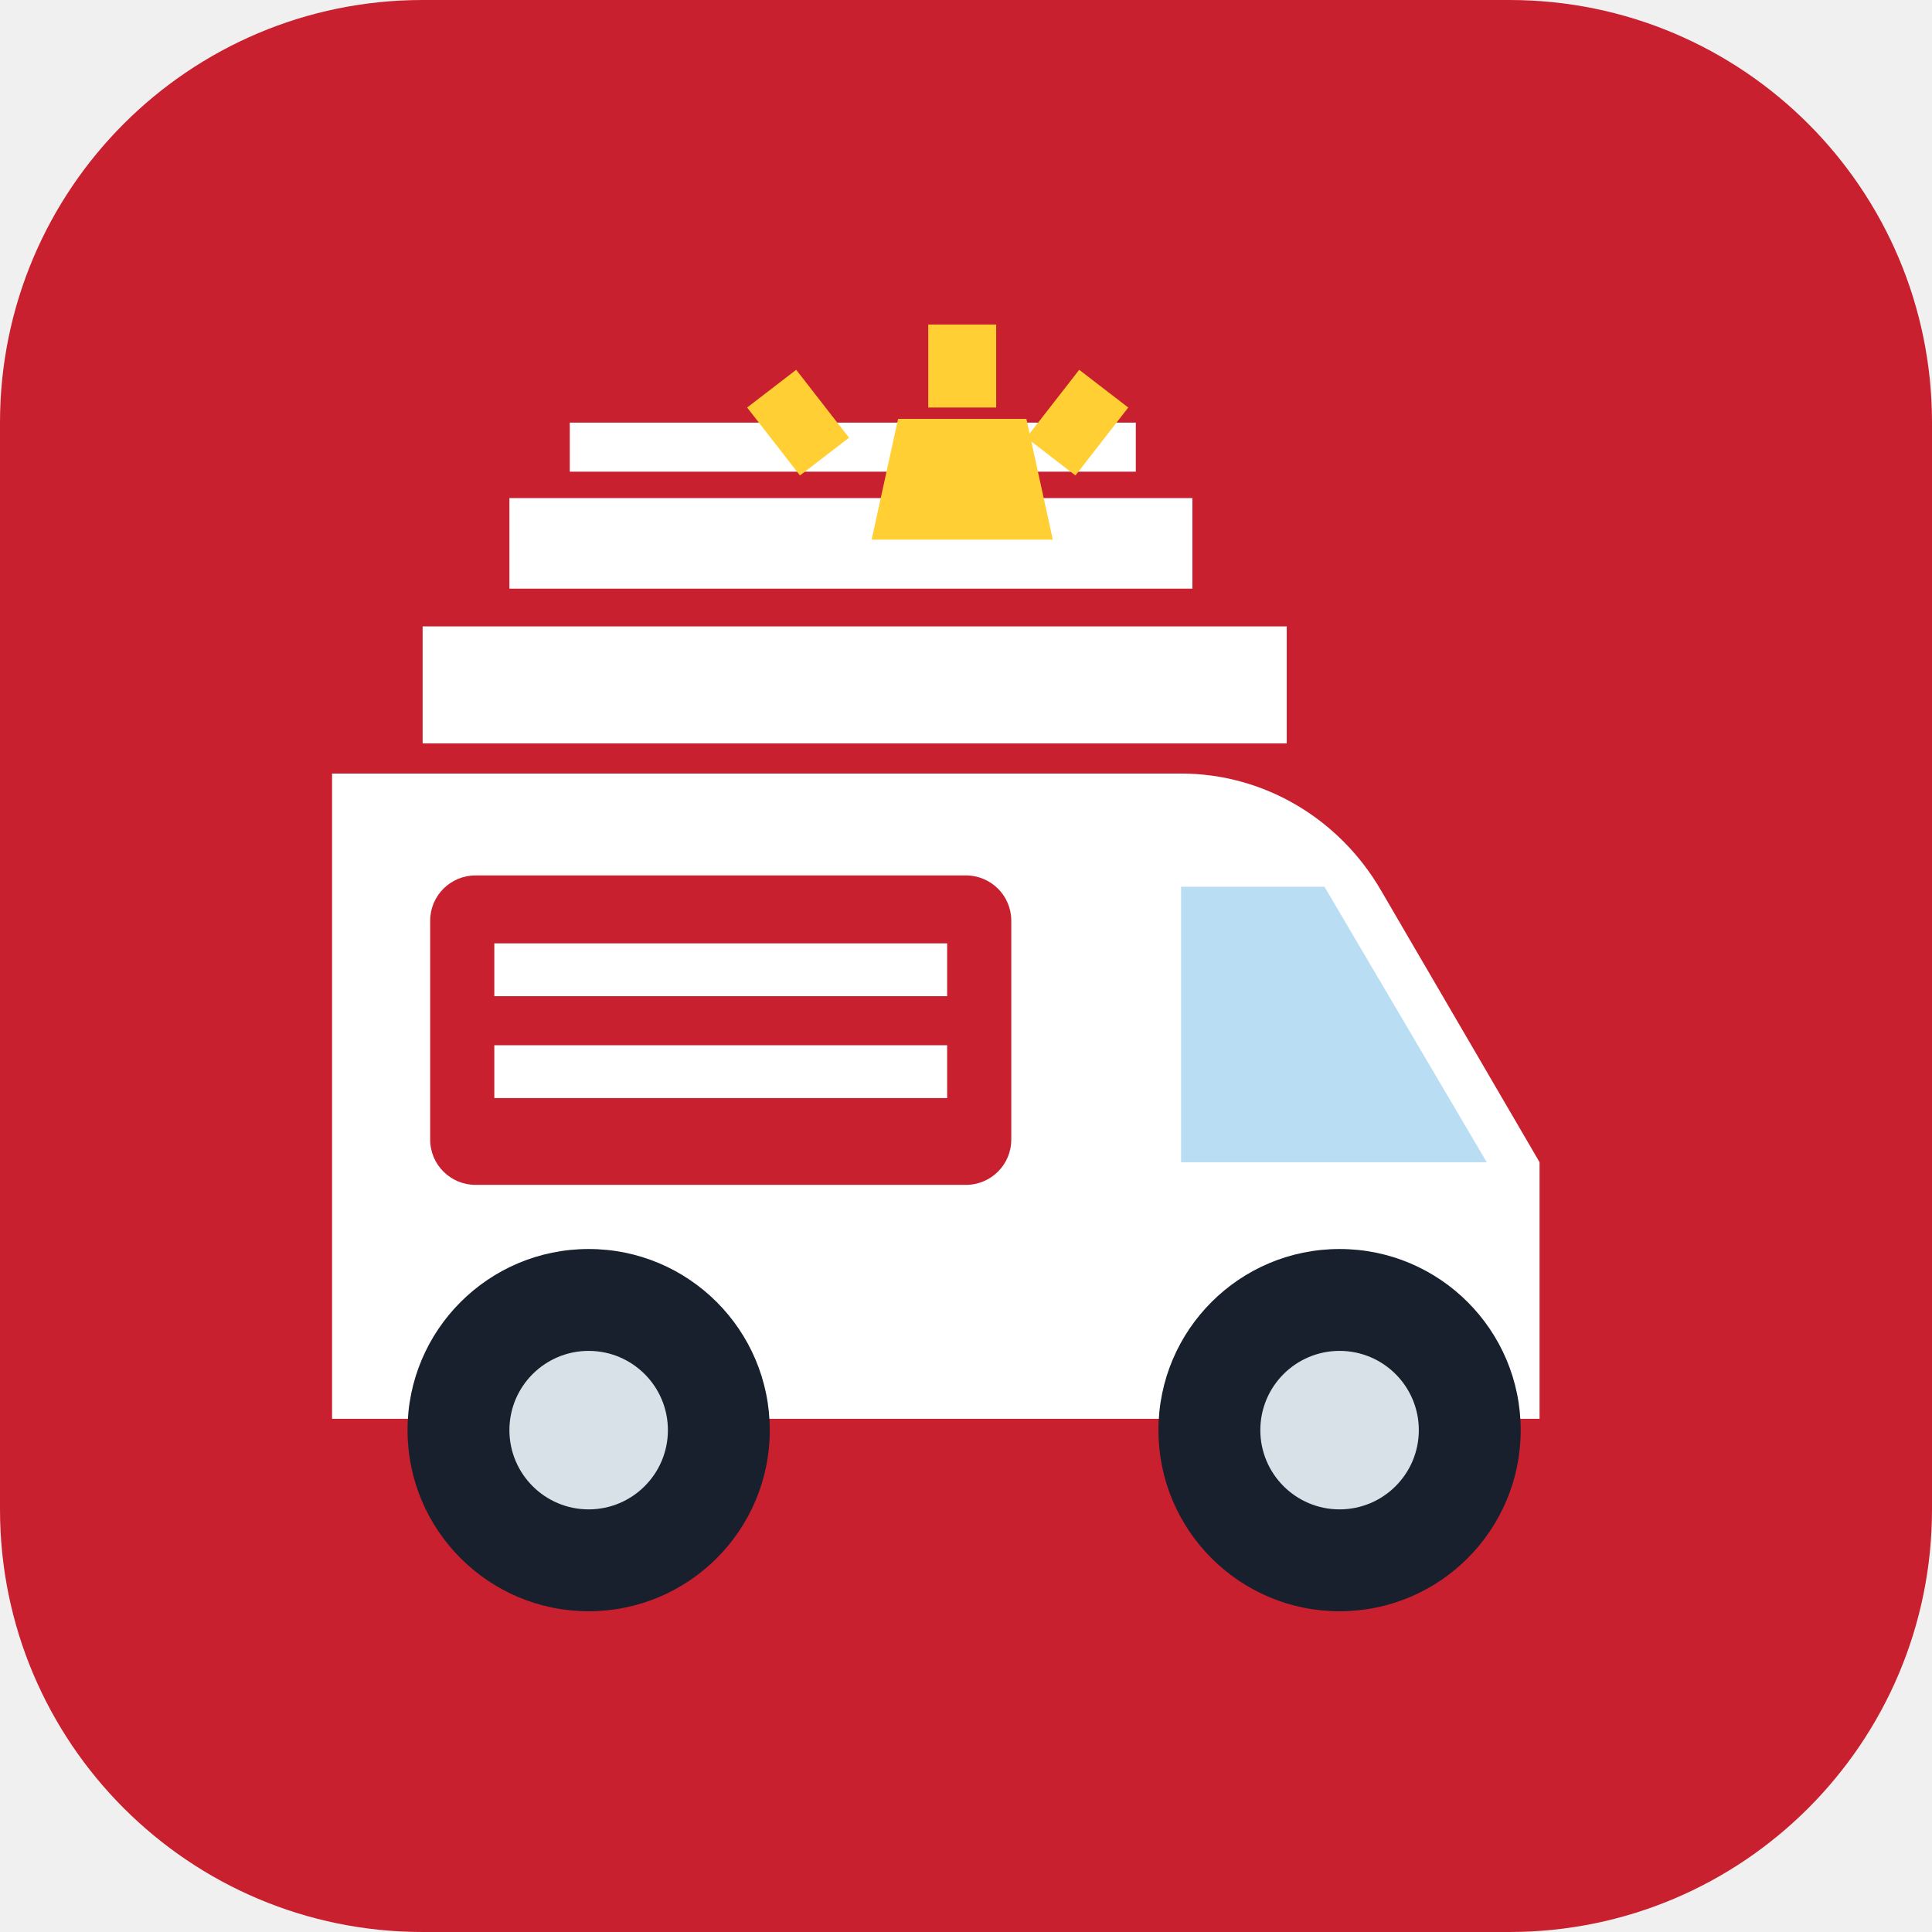
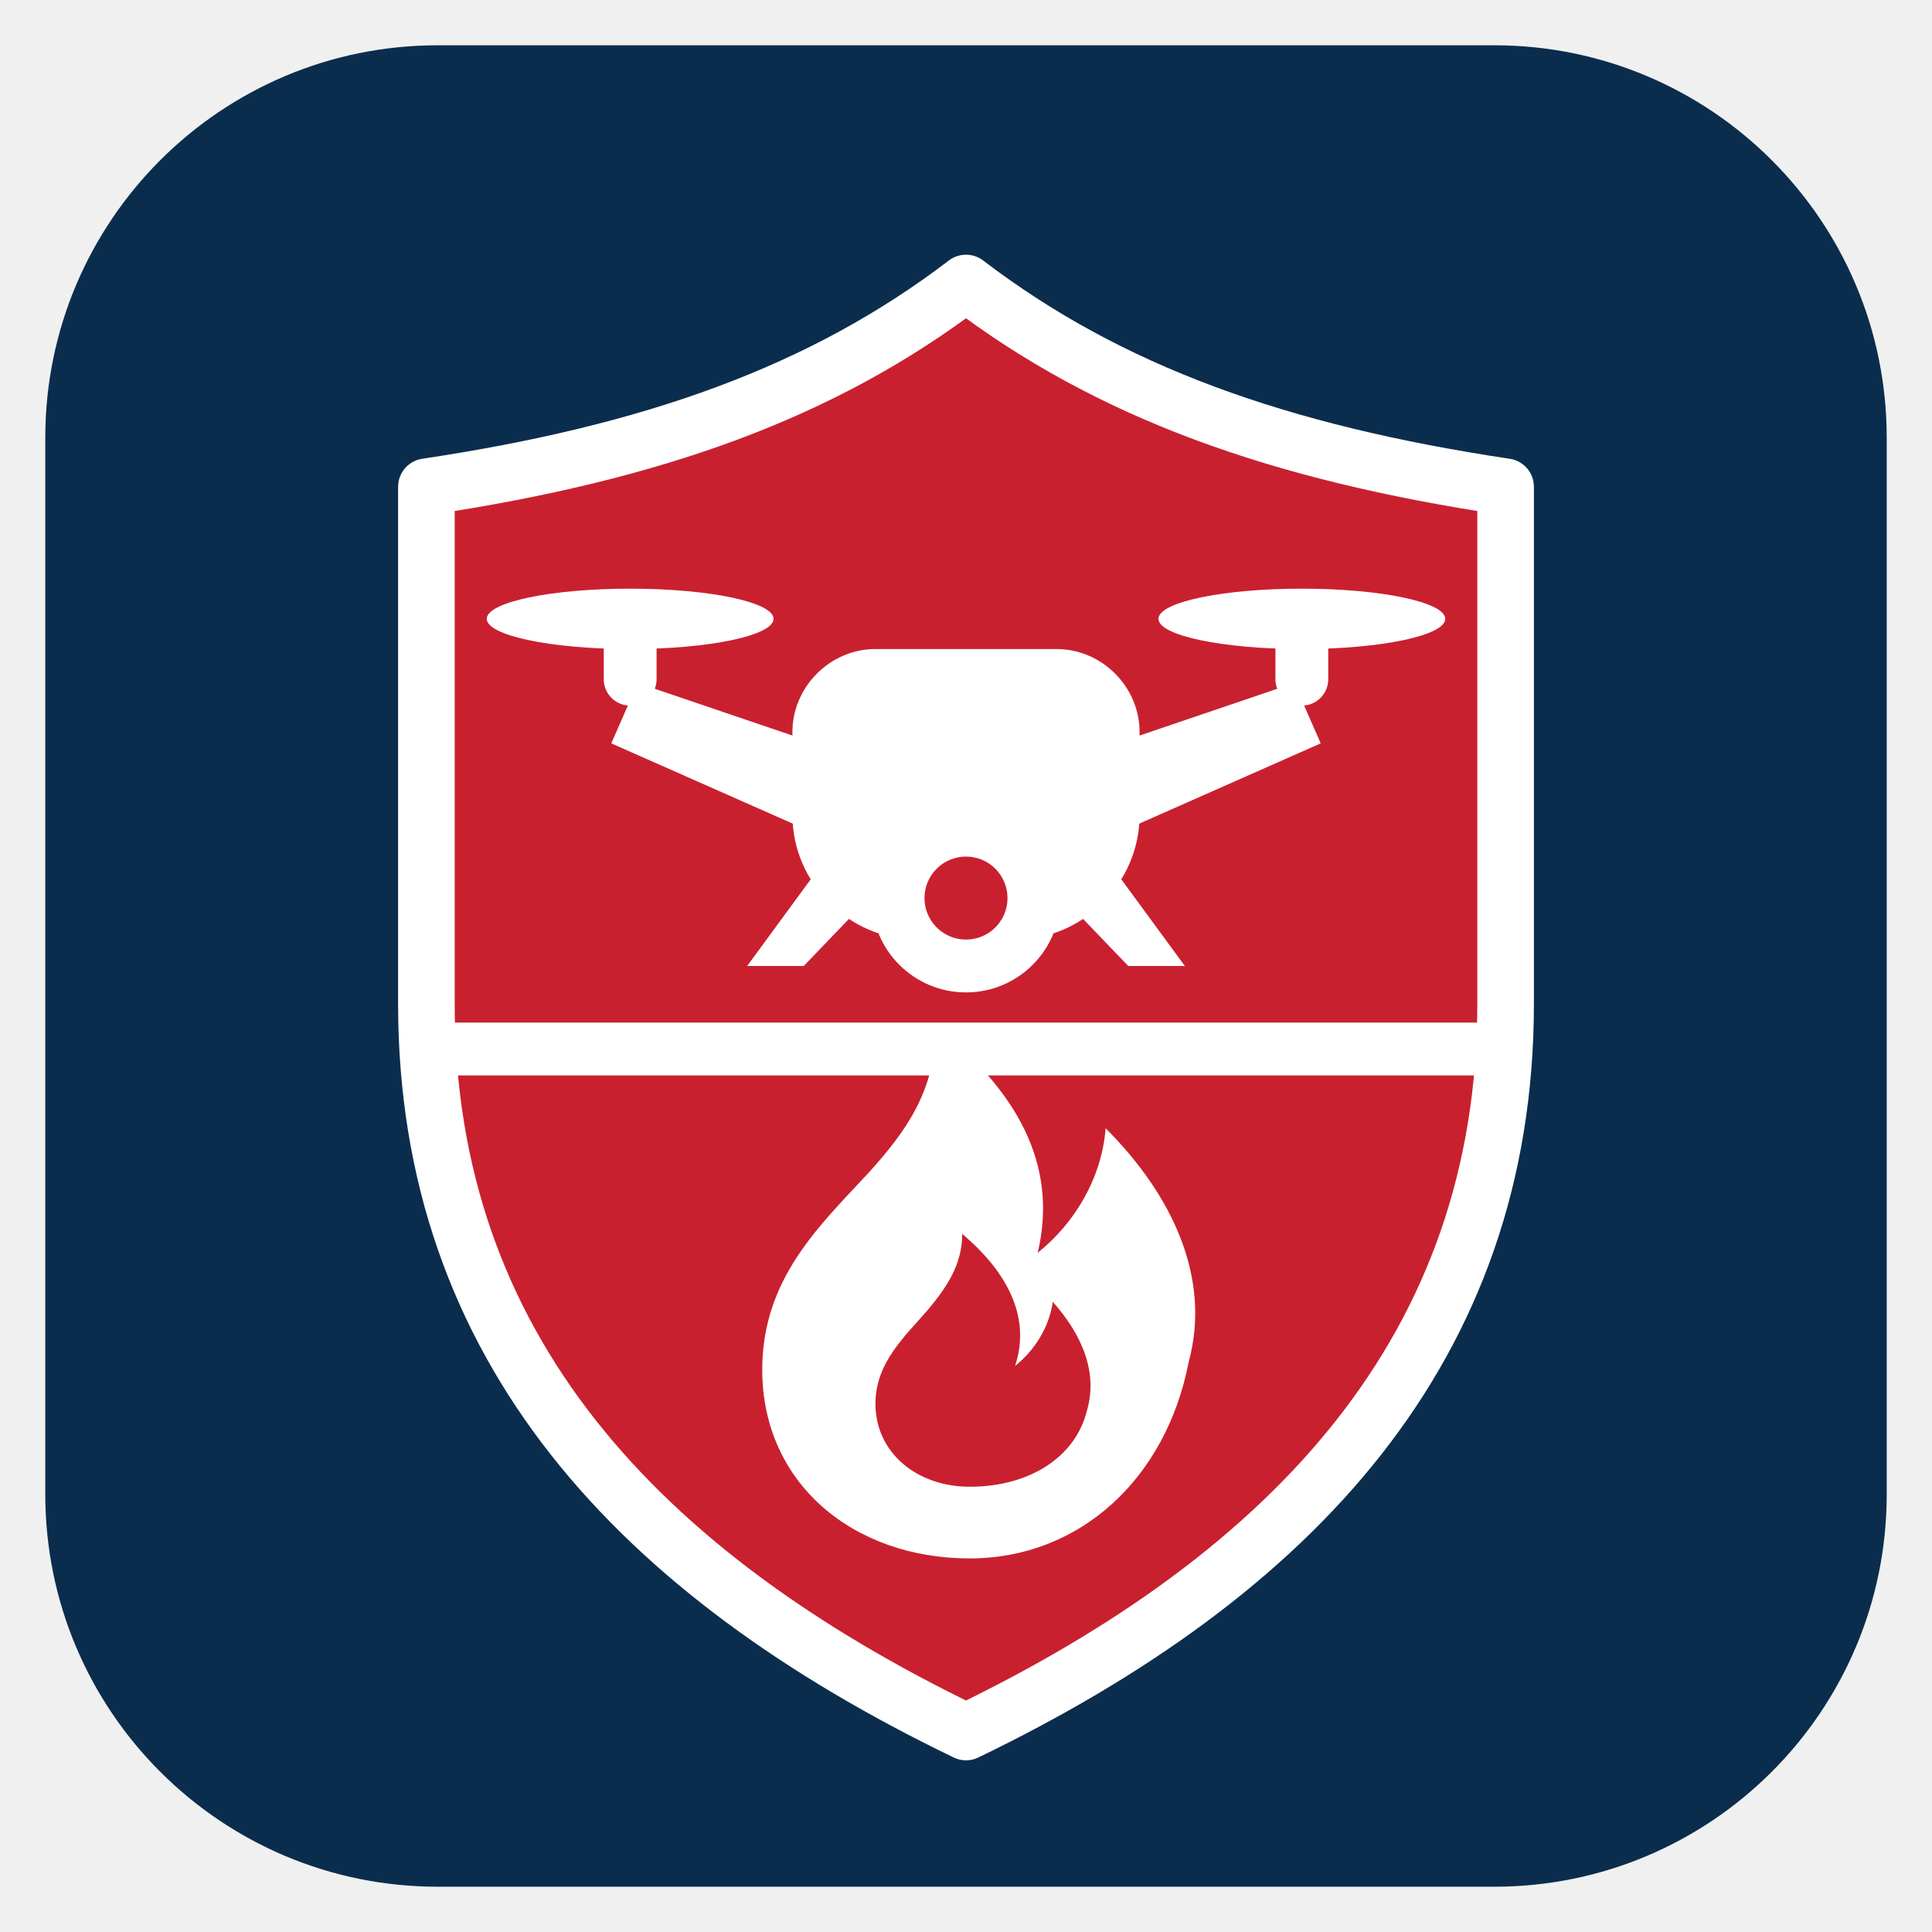
- <svg xmlns="http://www.w3.org/2000/svg" viewBox="0 0 512 512">
-   <rect width="512" height="512" rx="112" fill="#c9202f" />
-   <path d="M88 205h225c22 0 42 12 53 31l42 72v68H88z" fill="#fff" />
-   <path d="M313 235h38l43 73h-81z" fill="#b9ddf2" />
-   <path d="M112 166h229v31H112z" fill="#fff" />
-   <path d="M135 132h181v24H135z" fill="#fff" />
-   <path d="M151 112h150v13H151z" fill="#fff" />
-   <rect x="114" y="232" width="154" height="82" rx="12" fill="#c9202f" />
-   <path d="M131 250h120v14H131zm0 27h120v14H131z" fill="#fff" />
-   <circle cx="156" cy="379" r="48" fill="#18202d" />
-   <circle cx="156" cy="379" r="21" fill="#d9e1e8" />
-   <circle cx="355" cy="379" r="48" fill="#18202d" />
-   <circle cx="355" cy="379" r="21" fill="#d9e1e8" />
-   <path d="M231 143h48l-7-32h-34z" fill="#ffcf33" />
-   <path d="M246 86h18v22h-18zm-35 12 14 18-13 10-14-18zm88 10-14 18-13-10 14-18z" fill="#ffcf33" />
+ <svg xmlns="http://www.w3.org/2000/svg" viewBox="0 0 512 512" role="img" aria-labelledby="title description">
+   <rect x="12" y="12" width="488" height="488" rx="104" fill="#0b2d4d" />
+   <path d="M256 75c-38 29-83 45-143 54v137c0 91 56 151 143 193 87-42 143-102 143-193V129c-60-9-105-25-143-54Z" fill="#c9202f" stroke="#fff" stroke-linejoin="round" stroke-width="15" />
+   <path d="M113 278h286" fill="none" stroke="#fff" stroke-width="14" />
+   <g fill="#fff">
+     <ellipse cx="167" cy="164" rx="38" ry="8" />
+     <ellipse cx="345" cy="164" rx="38" ry="8" />
+     <rect x="160" y="163" width="14" height="24" rx="7" />
+     <rect x="338" y="163" width="14" height="24" rx="7" />
+     <path d="M169 181 222 199l-8 21-52-23Zm174 0-53 18 8 21 52-23Z" />
+     <path d="M210 194c0-12 10-22 22-22h48c12 0 22 10 22 22v22c0 18-15 33-33 33h-26c-18 0-33-15-33-33Z" />
+     <path d="m220 226-22 30h15l24-25Zm72 0 22 30h-15l-24-25Z" />
+     <circle cx="256" cy="238" r="25" />
+   </g>
+   <circle cx="256" cy="238" r="11" fill="#c9202f" />
+   <path d="M257 413c-31 0-55-20-55-50 0-24 15-38 28-52 10-11 18-22 18-39 24 19 32 39 27 60 10-8 17-20 18-33 18 18 28 40 22 62-6 31-29 52-58 52Z" fill="#fff" />
+   <path d="M257 394c-14 0-25-9-25-22 0-11 8-18 14-25 5-6 9-12 9-20 13 11 18 23 14 35 5-4 9-10 10-17 8 9 12 19 9 29-3 12-15 20-31 20Z" fill="#c9202f" />
</svg>
